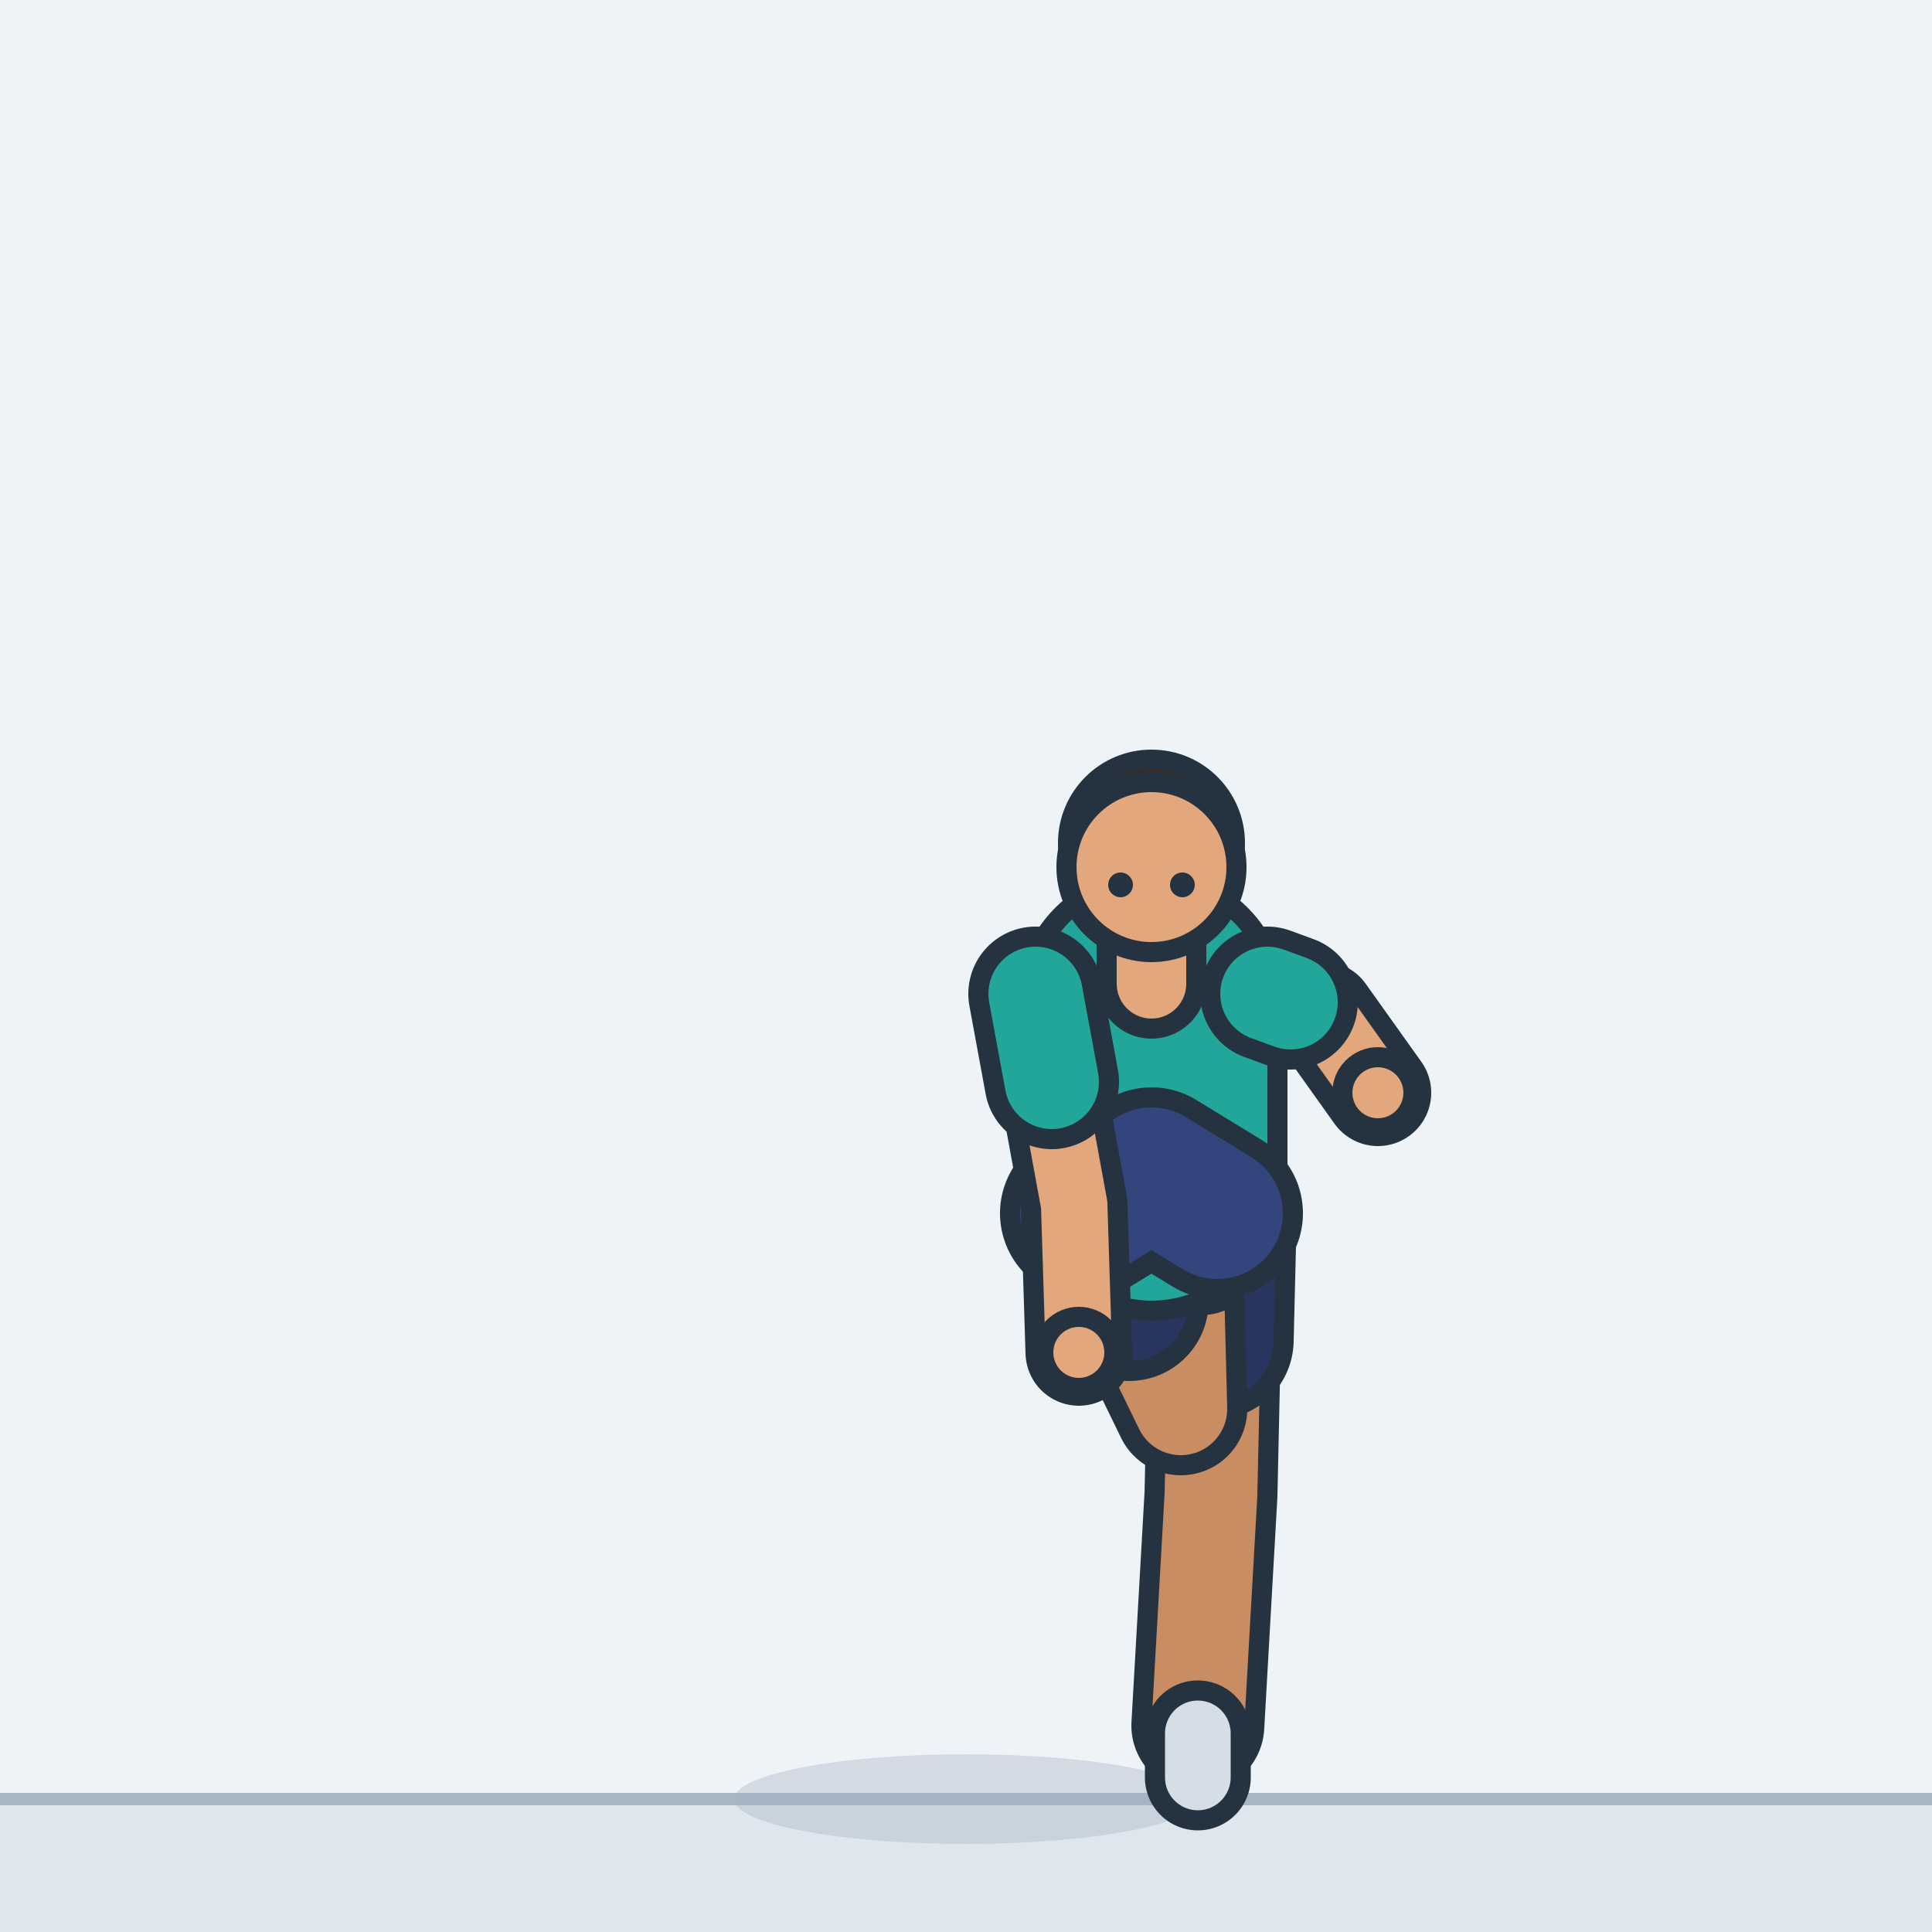
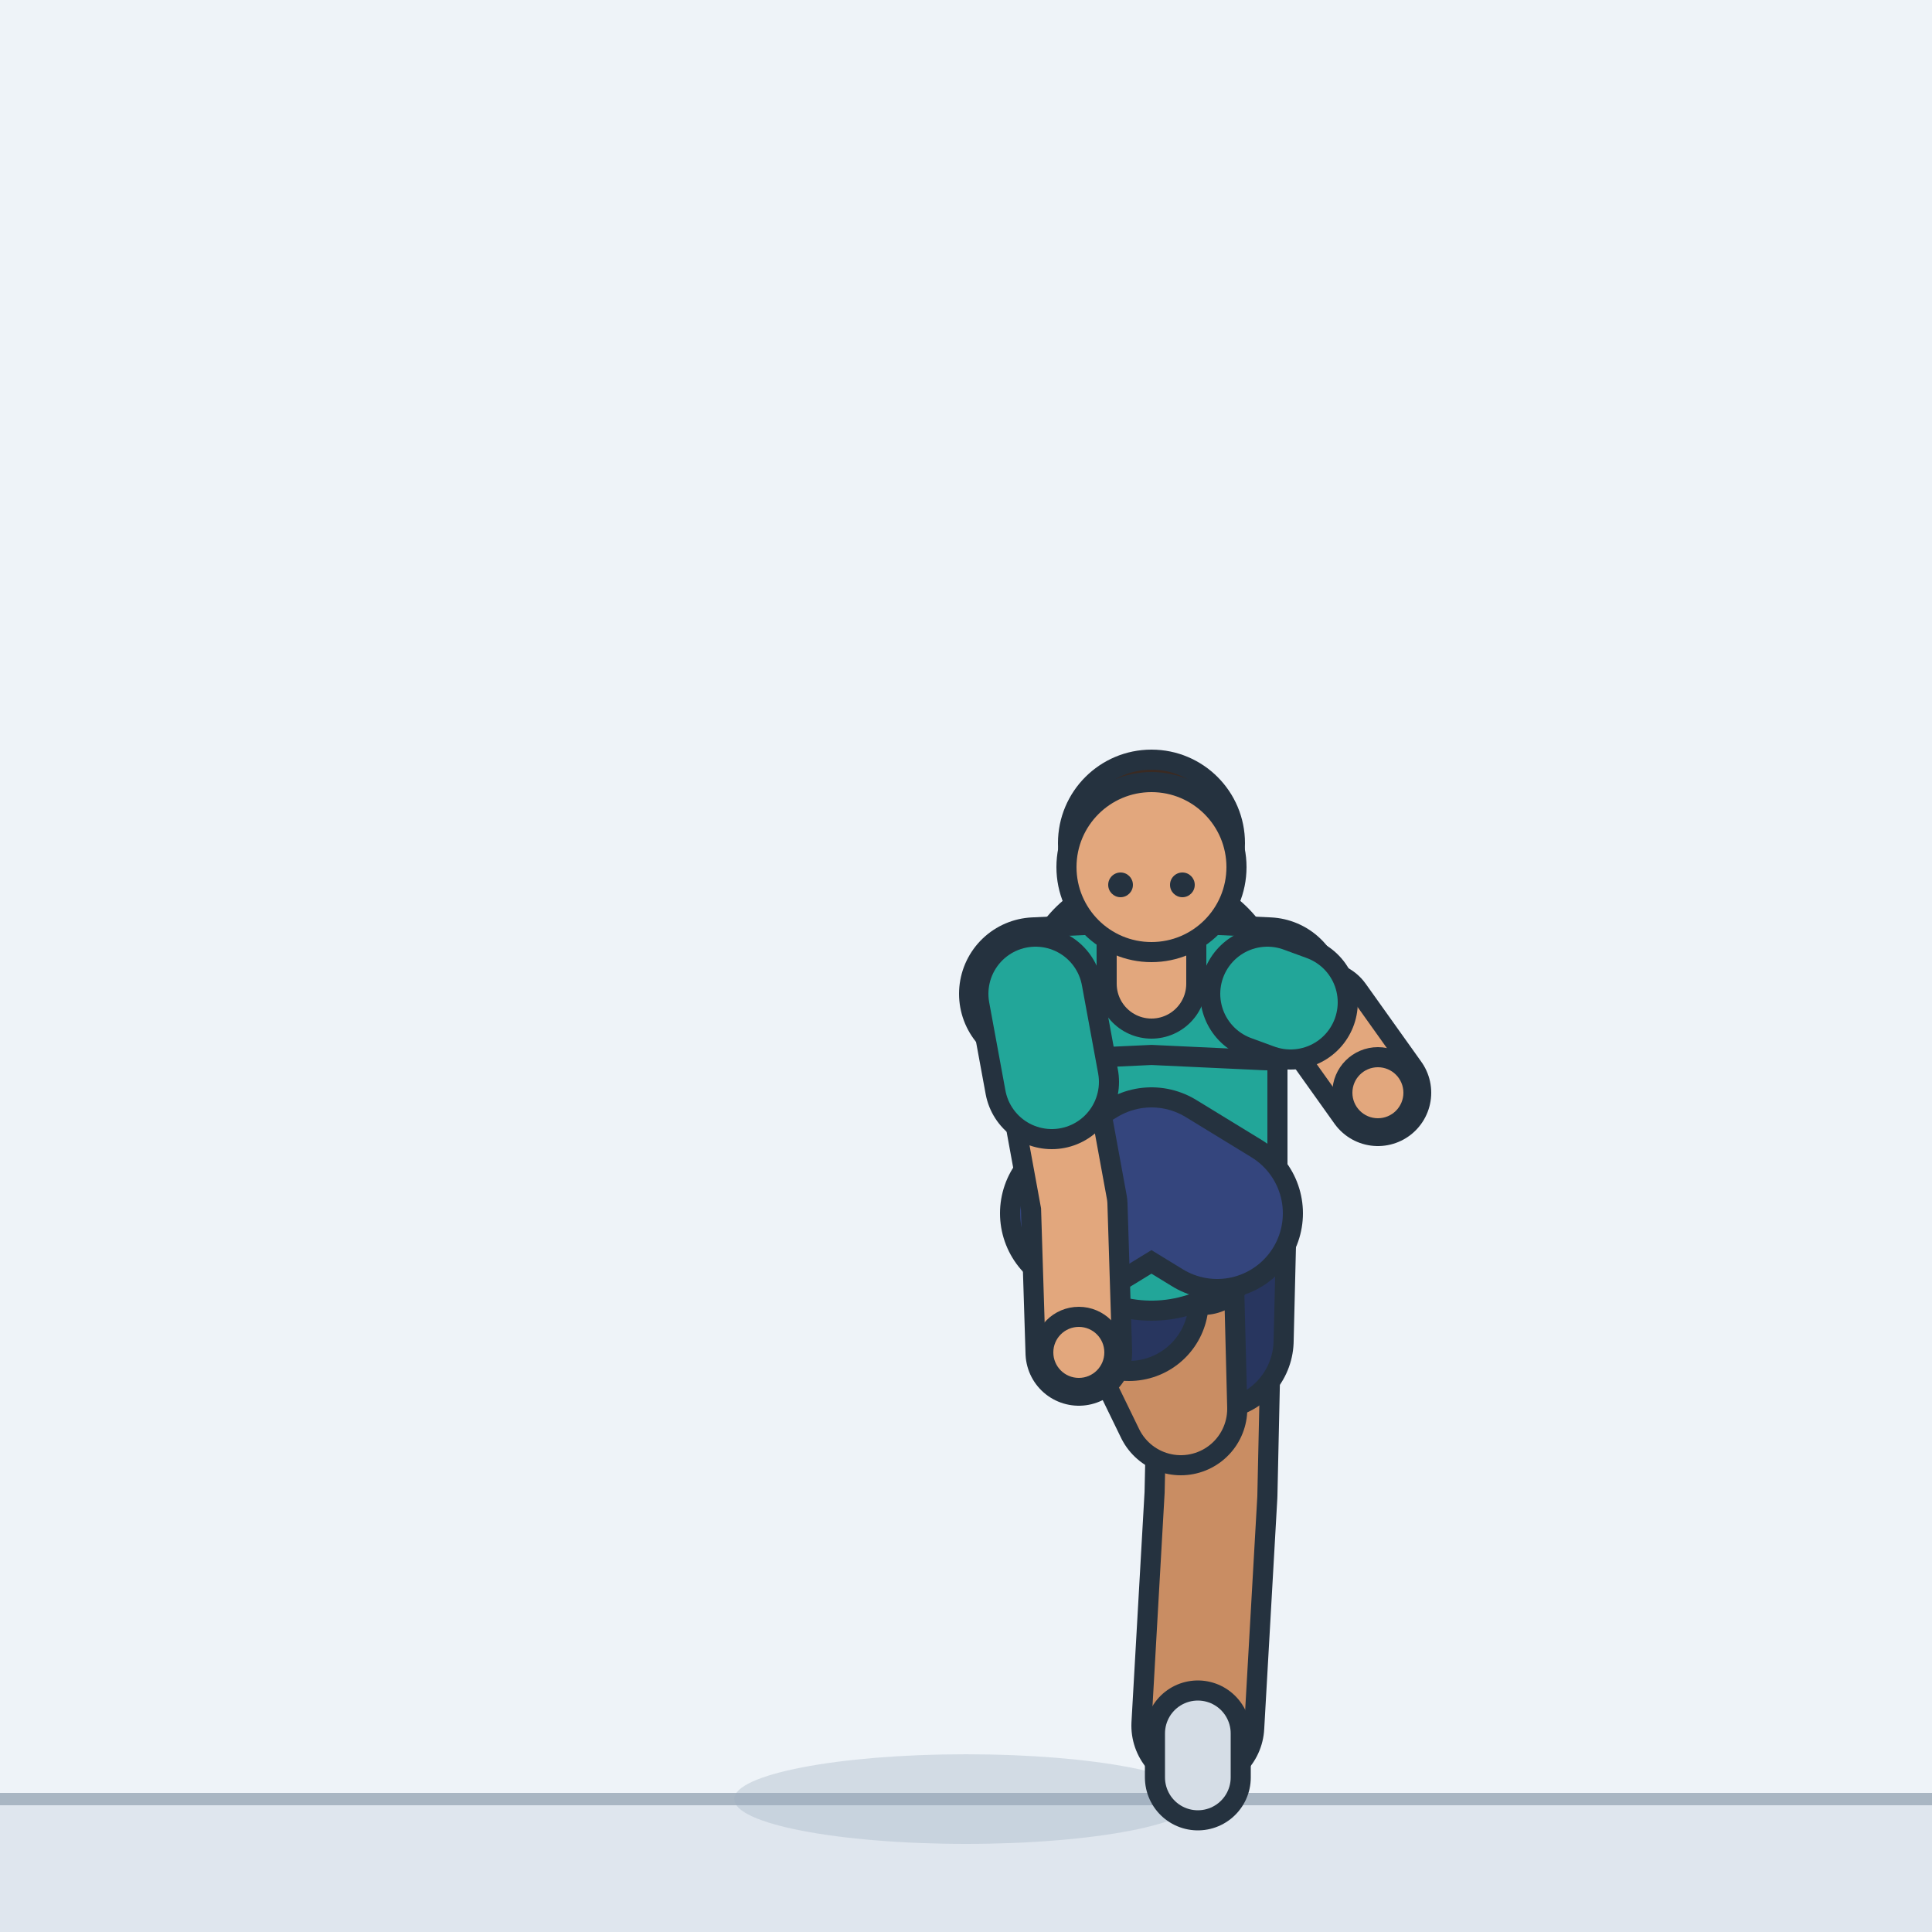
<svg xmlns="http://www.w3.org/2000/svg" width="260" height="260" viewBox="-125 -232.8 250 250" role="img" aria-label="Skater jumps">
  <style>polyline{fill:none;stroke-linecap:round;stroke-linejoin:round}</style>
  <rect x="-125" y="-232.8" width="250" height="250" fill="#eef3f8" />
  <g>
    <rect x="-125" y="0" width="250" height="17.2" fill="#dfe6ee" />
    <line x1="-125" y1="0" x2="125" y2="0" stroke="#a9b6c3" stroke-width="1.6" />
    <ellipse cx="0" cy="0" rx="30" ry="5.8" fill="#9fb0c0" opacity="0.35" />
    <defs>
      <polyline id="slegL" points="32.5,-75.8 31.7,-39.4 30,-9.5" />
      <polyline id="sshortsL" points="32.5,-75.8 32.1,-59.4" />
      <polyline id="sfootL" points="30,-8.5 30,-2.8" />
      <polyline id="slegR" points="15.5,-75.8 27.8,-50.5 27.2,-73.9" />
      <polyline id="sshortsR" points="15.5,-75.8 21.1,-64.4" />
      <polyline id="sfootR" points="25.1,-79 30.7,-69.5" />
      <polyline id="storso" points="24,-79.5 24,-92.2 24,-102.9" />
      <polyline id="spelvis" points="32.5,-75.8 24,-81 15.5,-75.8" />
+       <polyline id="syoke" points="39,-104.2 24,-104.9 9,-104.2" />
      <polyline id="sarmL" points="39,-104.2 46.1,-101.5 53.3,-91.4" />
      <polyline id="ssleeveL" points="39,-104.2 42,-103.1" />
      <circle id="shandL" r="4.6" cx="53.3" cy="-91.4" />
      <polyline id="sarmR" points="9,-104.2 14,-76.9 14.6,-57.8" />
      <polyline id="ssleeveR" points="9,-104.2 11.1,-92.8" />
      <circle id="shandR" r="4.6" cx="14.6" cy="-57.8" />
      <polyline id="sneck" points="24,-105.5 24,-113.4" />
      <circle id="shair" r="10.8" cx="24" cy="-123.7" />
      <circle id="shead" r="11" cx="24" cy="-120.6" />
      <circle id="seyeR" r="1.6" cx="20" cy="-118.3" />
      <circle id="seyeL" r="1.6" cx="28" cy="-118.3" />
    </defs>
    <use href="#slegL" stroke="#25323f" stroke-width="17.2" />
    <use href="#slegL" stroke="#c98d63" stroke-width="12" />
    <use href="#sshortsL" stroke="#25323f" stroke-width="20.6" />
    <use href="#sshortsL" stroke="#28365f" stroke-width="15.4" />
    <use href="#sfootL" stroke="#25323f" stroke-width="13.7" />
    <use href="#sfootL" stroke="#d5dde6" stroke-width="8.5" />
    <use href="#slegR" stroke="#25323f" stroke-width="17.2" />
    <use href="#slegR" stroke="#c98d63" stroke-width="12" />
    <use href="#sshortsR" stroke="#25323f" stroke-width="20.6" />
    <use href="#sshortsR" stroke="#28365f" stroke-width="15.4" />
    <use href="#sfootR" stroke="#25323f" stroke-width="13.7" />
    <use href="#sfootR" stroke="#d5dde6" stroke-width="8.5" />
    <use href="#storso" stroke="#25323f" stroke-width="35.2" />
    <use href="#storso" stroke="#22a699" stroke-width="30" />
    <use href="#spelvis" stroke="#25323f" stroke-width="22.2" />
    <use href="#spelvis" stroke="#34457d" stroke-width="17" />
+     <use href="#syoke" stroke="#25323f" stroke-width="19.8" />
+     <use href="#syoke" stroke="#22a699" stroke-width="14.6" />
    <use href="#sarmL" stroke="#25323f" stroke-width="13.8" />
    <use href="#sarmL" stroke="#e2a77d" stroke-width="8.6" />
    <use href="#ssleeveL" stroke="#25323f" stroke-width="17.4" />
    <use href="#ssleeveL" stroke="#22a699" stroke-width="12.2" />
    <use href="#shandL" fill="#e2a77d" stroke="#25323f" stroke-width="2.6" />
    <use href="#sarmR" stroke="#25323f" stroke-width="13.8" />
    <use href="#sarmR" stroke="#e2a77d" stroke-width="8.6" />
    <use href="#ssleeveR" stroke="#25323f" stroke-width="17.4" />
    <use href="#ssleeveR" stroke="#22a699" stroke-width="12.2" />
    <use href="#shandR" fill="#e2a77d" stroke="#25323f" stroke-width="2.6" />
    <use href="#sneck" stroke="#25323f" stroke-width="14.2" />
    <use href="#sneck" stroke="#e2a77d" stroke-width="9" />
    <use href="#shair" fill="#3a2a22" stroke="#25323f" stroke-width="2.6" />
    <use href="#shead" fill="#e2a77d" stroke="#25323f" stroke-width="2.6" />
    <use href="#seyeR" fill="#25323f" />
    <use href="#seyeL" fill="#25323f" />
  </g>
</svg>
